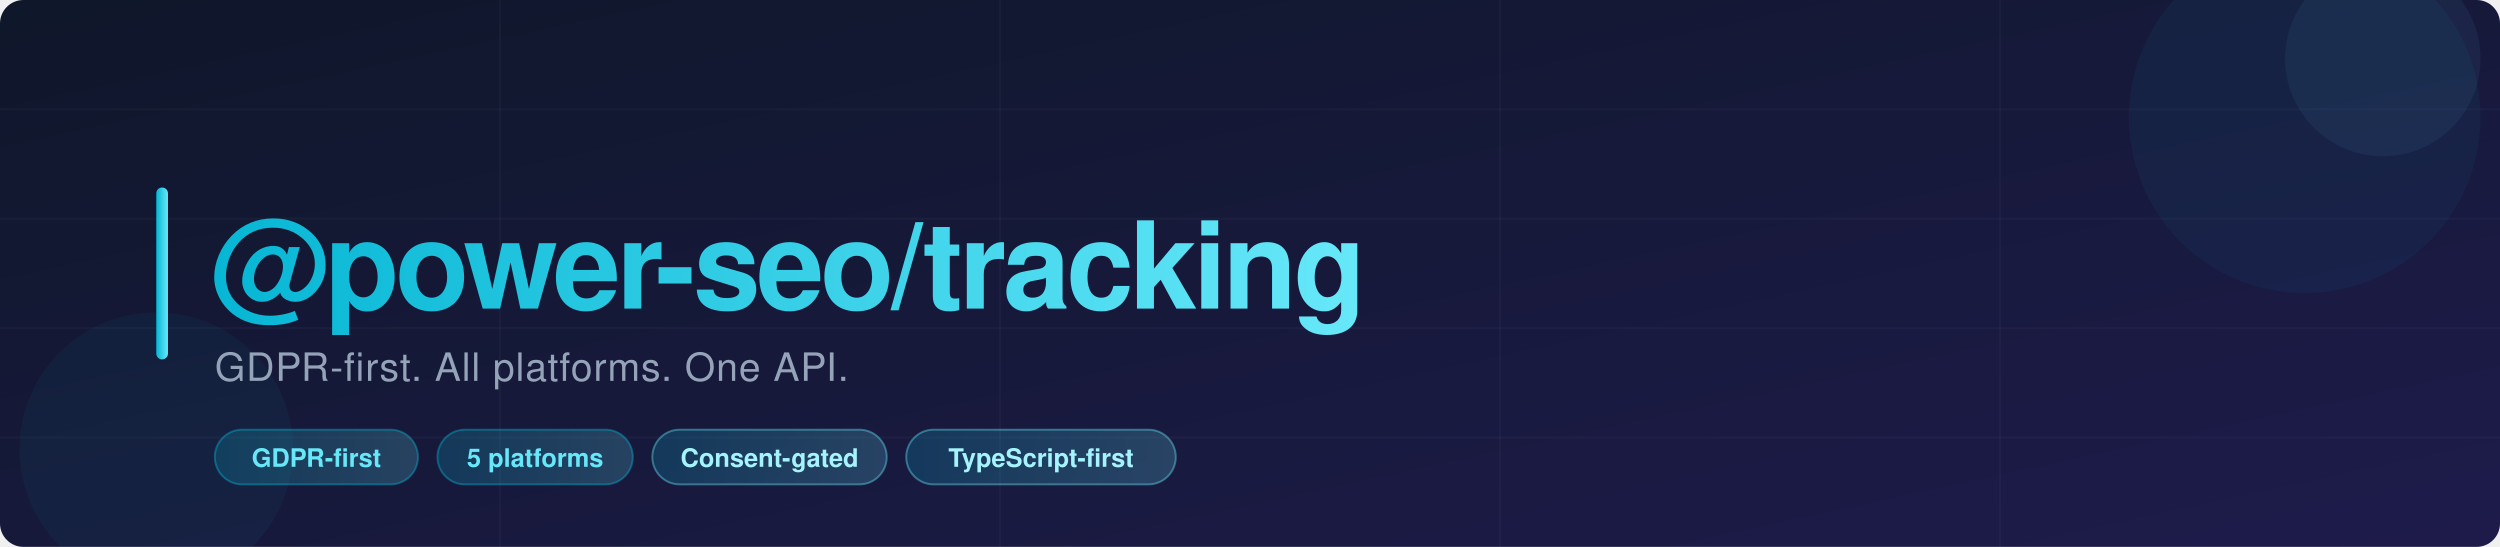
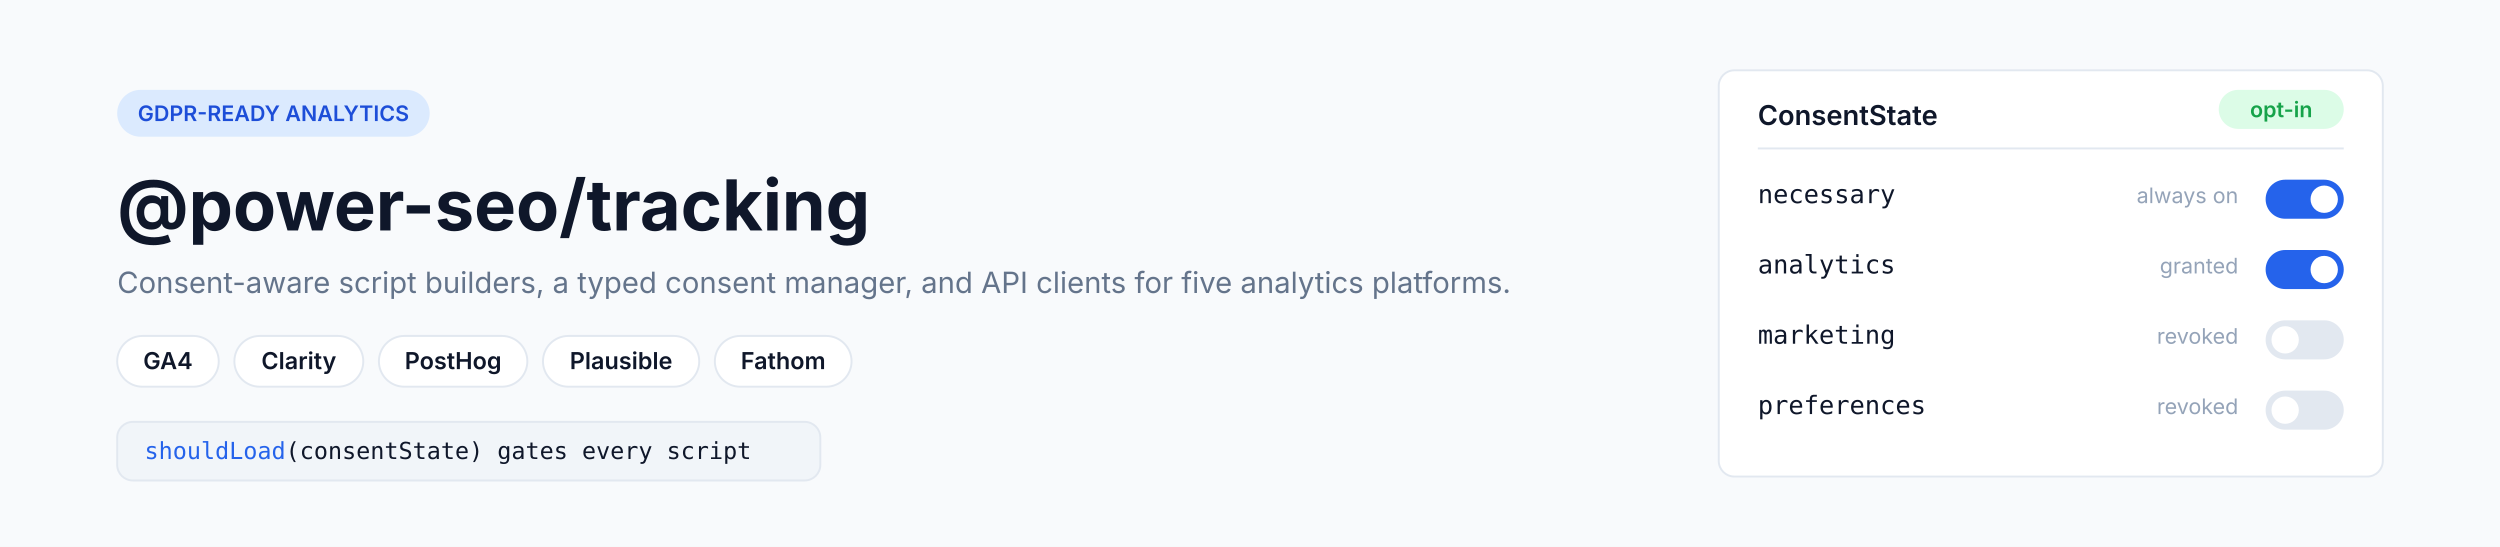
<svg xmlns="http://www.w3.org/2000/svg" viewBox="0 0 1280 280" width="1280" height="280">
  <defs>
-     <linearGradient id="bg" x1="0%" y1="0%" x2="100%" y2="100%">
-       <stop offset="0%" style="stop-color:#0f172a" />
-       <stop offset="100%" style="stop-color:#1e1b4b" />
-     </linearGradient>
-     <linearGradient id="accent" x1="0%" y1="0%" x2="100%" y2="0%">
-       <stop offset="0%" style="stop-color:#06b6d4" />
-       <stop offset="100%" style="stop-color:#67e8f9" />
-     </linearGradient>
-     <linearGradient id="pill" x1="0%" y1="0%" x2="100%" y2="0%">
-       <stop offset="0%" style="stop-color:#06b6d4;stop-opacity:0.2" />
-       <stop offset="100%" style="stop-color:#67e8f9;stop-opacity:0.2" />
-     </linearGradient>
+     <style>
+     .font-ui { font-family: 'Inter', -apple-system, 'Segoe UI', sans-serif; }
+     .font-mono { font-family: 'JetBrains Mono', 'Fira Code', Consolas, monospace; }
+   </style>
  </defs>
-   <rect width="1280" height="280" fill="url(#bg)" rx="12" />
-   <g stroke="#ffffff" stroke-opacity="0.03" stroke-width="1">
-     <line x1="0" y1="56" x2="1280" y2="56" />
-     <line x1="0" y1="112" x2="1280" y2="112" />
-     <line x1="0" y1="168" x2="1280" y2="168" />
-     <line x1="0" y1="224" x2="1280" y2="224" />
-     <line x1="256" y1="0" x2="256" y2="280" />
-     <line x1="512" y1="0" x2="512" y2="280" />
-     <line x1="768" y1="0" x2="768" y2="280" />
-     <line x1="1024" y1="0" x2="1024" y2="280" />
+   <rect width="1280" height="280" fill="#f8fafc" />
+   <rect x="60" y="46" width="160" height="24" rx="12" fill="#dbeafe" />
+   <text x="140" y="62" class="font-ui" font-size="11" font-weight="600" fill="#1d4ed8" text-anchor="middle">GDPR-READY ANALYTICS</text>
+   <text x="60" y="118" class="font-ui" font-size="36" font-weight="700" fill="#0f172a">@power-seo/tracking</text>
+   <text x="60" y="150" class="font-ui" font-size="15" fill="#64748b">Consent-aware script builders, a typed consent manager, and API clients for five analytics platforms.</text>
+   <g class="font-ui" font-size="12" font-weight="600">
+     <rect x="60" y="172" width="52" height="26" rx="13" fill="#ffffff" stroke="#e2e8f0" />
+     <text x="86" y="189" fill="#0f172a" text-anchor="middle">GA4</text>
+     <rect x="120" y="172" width="66" height="26" rx="13" fill="#ffffff" stroke="#e2e8f0" />
+     <text x="153" y="189" fill="#0f172a" text-anchor="middle">Clarity</text>
+     <rect x="194" y="172" width="76" height="26" rx="13" fill="#ffffff" stroke="#e2e8f0" />
+     <text x="232" y="189" fill="#0f172a" text-anchor="middle">PostHog</text>
+     <rect x="278" y="172" width="80" height="26" rx="13" fill="#ffffff" stroke="#e2e8f0" />
+     <text x="318" y="189" fill="#0f172a" text-anchor="middle">Plausible</text>
+     <rect x="366" y="172" width="70" height="26" rx="13" fill="#ffffff" stroke="#e2e8f0" />
+     <text x="401" y="189" fill="#0f172a" text-anchor="middle">Fathom</text>
  </g>
-   <circle cx="1180" cy="60" r="90" fill="#06b6d4" fill-opacity="0.06" />
-   <circle cx="1220" cy="30" r="50" fill="#67e8f9" fill-opacity="0.06" />
-   <circle cx="80" cy="230" r="70" fill="#06b6d4" fill-opacity="0.05" />
-   <rect x="80" y="96" width="6" height="88" rx="3" fill="url(#accent)" />
-   <text x="108" y="158" font-family="-apple-system,BlinkMacSystemFont,'Segoe UI',Helvetica,Arial,sans-serif" font-size="62" font-weight="800" letter-spacing="-2" fill="url(#accent)">@power-seo/tracking</text>
-   <text x="110" y="195" font-family="-apple-system,BlinkMacSystemFont,'Segoe UI',Helvetica,Arial,sans-serif" font-size="20" font-weight="400" fill="#94a3b8" letter-spacing="0.5">GDPR-first. All platforms. One API.</text>
-   <rect x="110" y="220" width="104" height="28" rx="14" fill="url(#pill)" stroke="#06b6d4" stroke-opacity="0.4" stroke-width="1" />
-   <text x="162" y="239" font-family="-apple-system,BlinkMacSystemFont,'Segoe UI',Helvetica,Arial,sans-serif" font-size="13" font-weight="600" fill="#67e8f9" text-anchor="middle">GDPR-first</text>
-   <rect x="224" y="220" width="100" height="28" rx="14" fill="url(#pill)" stroke="#06b6d4" stroke-opacity="0.4" stroke-width="1" />
-   <text x="274" y="239" font-family="-apple-system,BlinkMacSystemFont,'Segoe UI',Helvetica,Arial,sans-serif" font-size="13" font-weight="600" fill="#67e8f9" text-anchor="middle">5 platforms</text>
-   <rect x="334" y="220" width="120" height="28" rx="14" fill="url(#pill)" stroke="#67e8f9" stroke-opacity="0.4" stroke-width="1" />
-   <text x="394" y="239" font-family="-apple-system,BlinkMacSystemFont,'Segoe UI',Helvetica,Arial,sans-serif" font-size="13" font-weight="600" fill="#a5f3fc" text-anchor="middle">Consent-gated</text>
-   <rect x="464" y="220" width="138" height="28" rx="14" fill="url(#pill)" stroke="#67e8f9" stroke-opacity="0.4" stroke-width="1" />
-   <text x="533" y="239" font-family="-apple-system,BlinkMacSystemFont,'Segoe UI',Helvetica,Arial,sans-serif" font-size="13" font-weight="600" fill="#a5f3fc" text-anchor="middle">TypeScript-first</text>
+   <rect x="60" y="216" width="360" height="30" rx="8" fill="#f1f5f9" stroke="#e2e8f0" />
+   <text x="74" y="235" class="font-mono" font-size="12" fill="#0f172a">
+     <tspan fill="#2563eb">shouldLoad</tspan>(consentState) gates every script</text>
+   <rect x="880" y="36" width="340" height="208" rx="8" fill="#ffffff" stroke="#e2e8f0" />
+   <text x="900" y="64" class="font-ui" font-size="14" font-weight="600" fill="#0f172a">ConsentState</text>
+   <rect x="1136" y="46" width="64" height="20" rx="10" fill="#dcfce7" />
+   <text x="1168" y="60" class="font-ui" font-size="11" font-weight="600" fill="#16a34a" text-anchor="middle">opt-in</text>
+   <line x1="900" y1="76" x2="1200" y2="76" stroke="#e2e8f0" />
+   <g class="font-mono" font-size="13" fill="#0f172a">
+     <text x="900" y="104">necessary</text>
+     <text x="900" y="140">analytics</text>
+     <text x="900" y="176">marketing</text>
+     <text x="900" y="212">preferences</text>
+   </g>
+   <g class="font-ui" font-size="11" fill="#94a3b8" text-anchor="end">
+     <text x="1146" y="104">always on</text>
+     <text x="1146" y="140">granted</text>
+     <text x="1146" y="176">revoked</text>
+     <text x="1146" y="212">revoked</text>
+   </g>
+   <rect x="1160" y="92" width="40" height="20" rx="10" fill="#2563eb" />
+   <circle cx="1190" cy="102" r="7" fill="#ffffff" />
+   <rect x="1160" y="128" width="40" height="20" rx="10" fill="#2563eb" />
+   <circle cx="1190" cy="138" r="7" fill="#ffffff" />
+   <rect x="1160" y="164" width="40" height="20" rx="10" fill="#e2e8f0" />
+   <circle cx="1170" cy="174" r="7" fill="#ffffff" />
+   <rect x="1160" y="200" width="40" height="20" rx="10" fill="#e2e8f0" />
+   <circle cx="1170" cy="210" r="7" fill="#ffffff" />
</svg>
